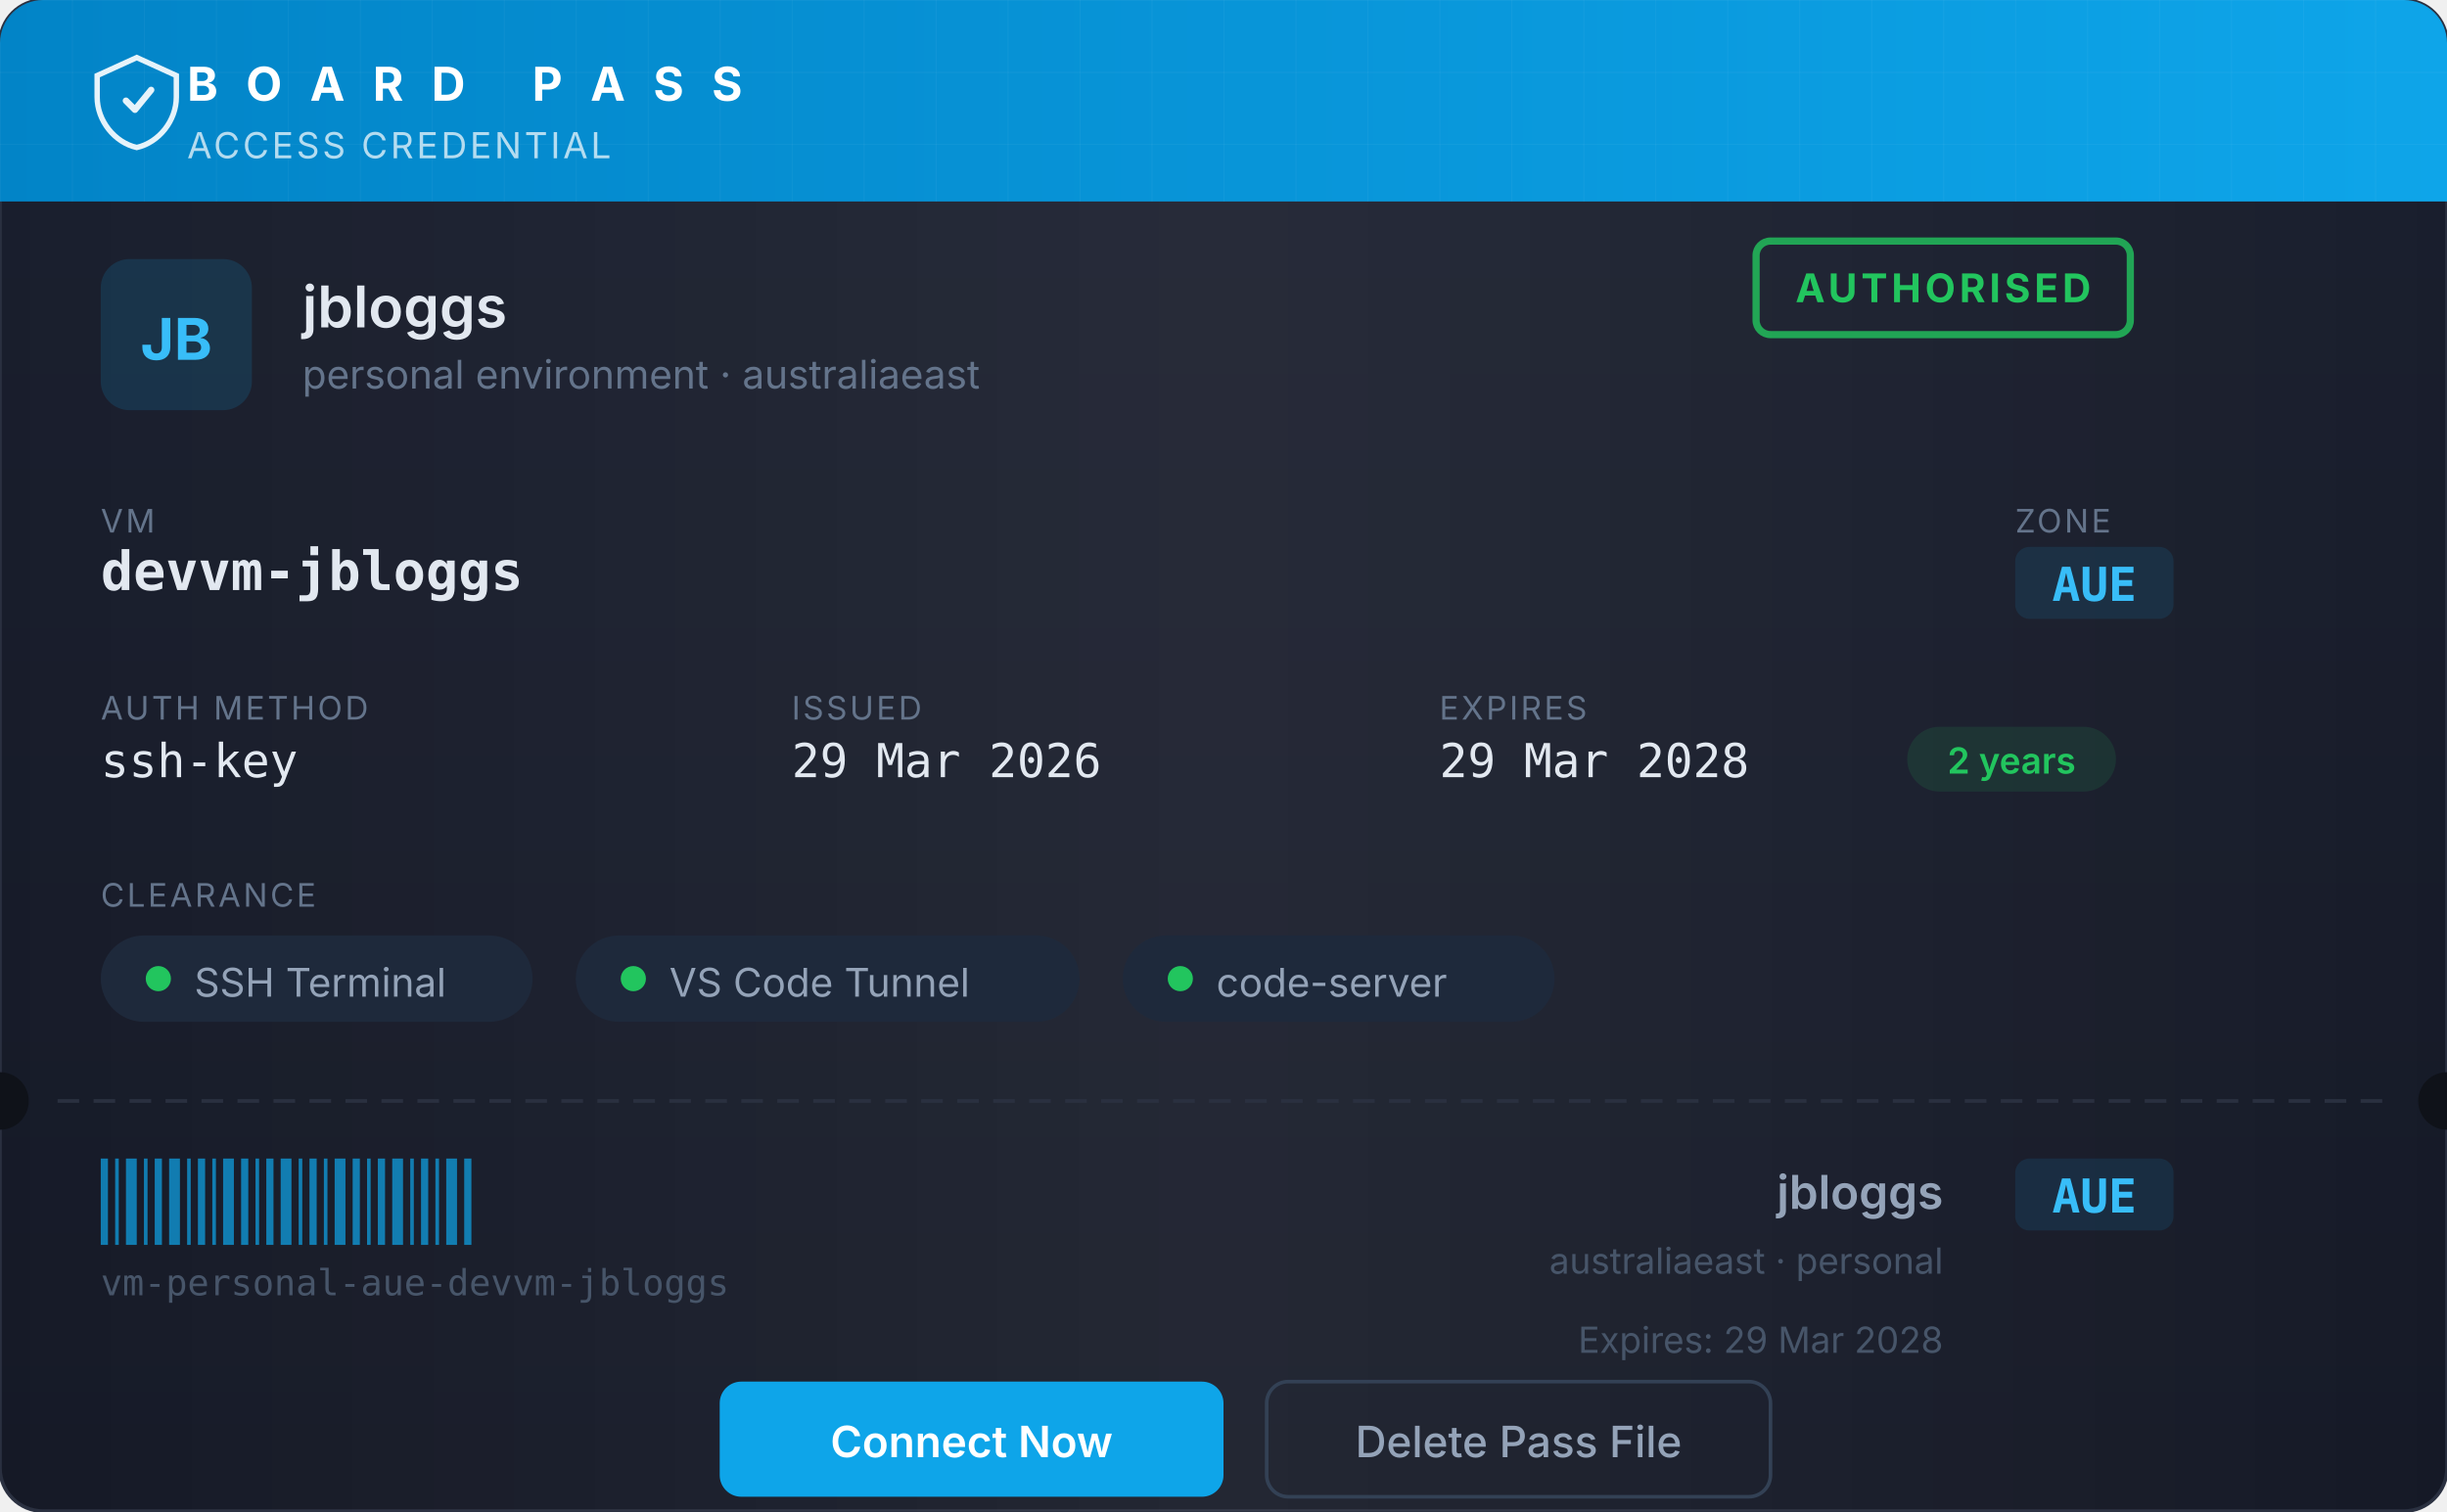
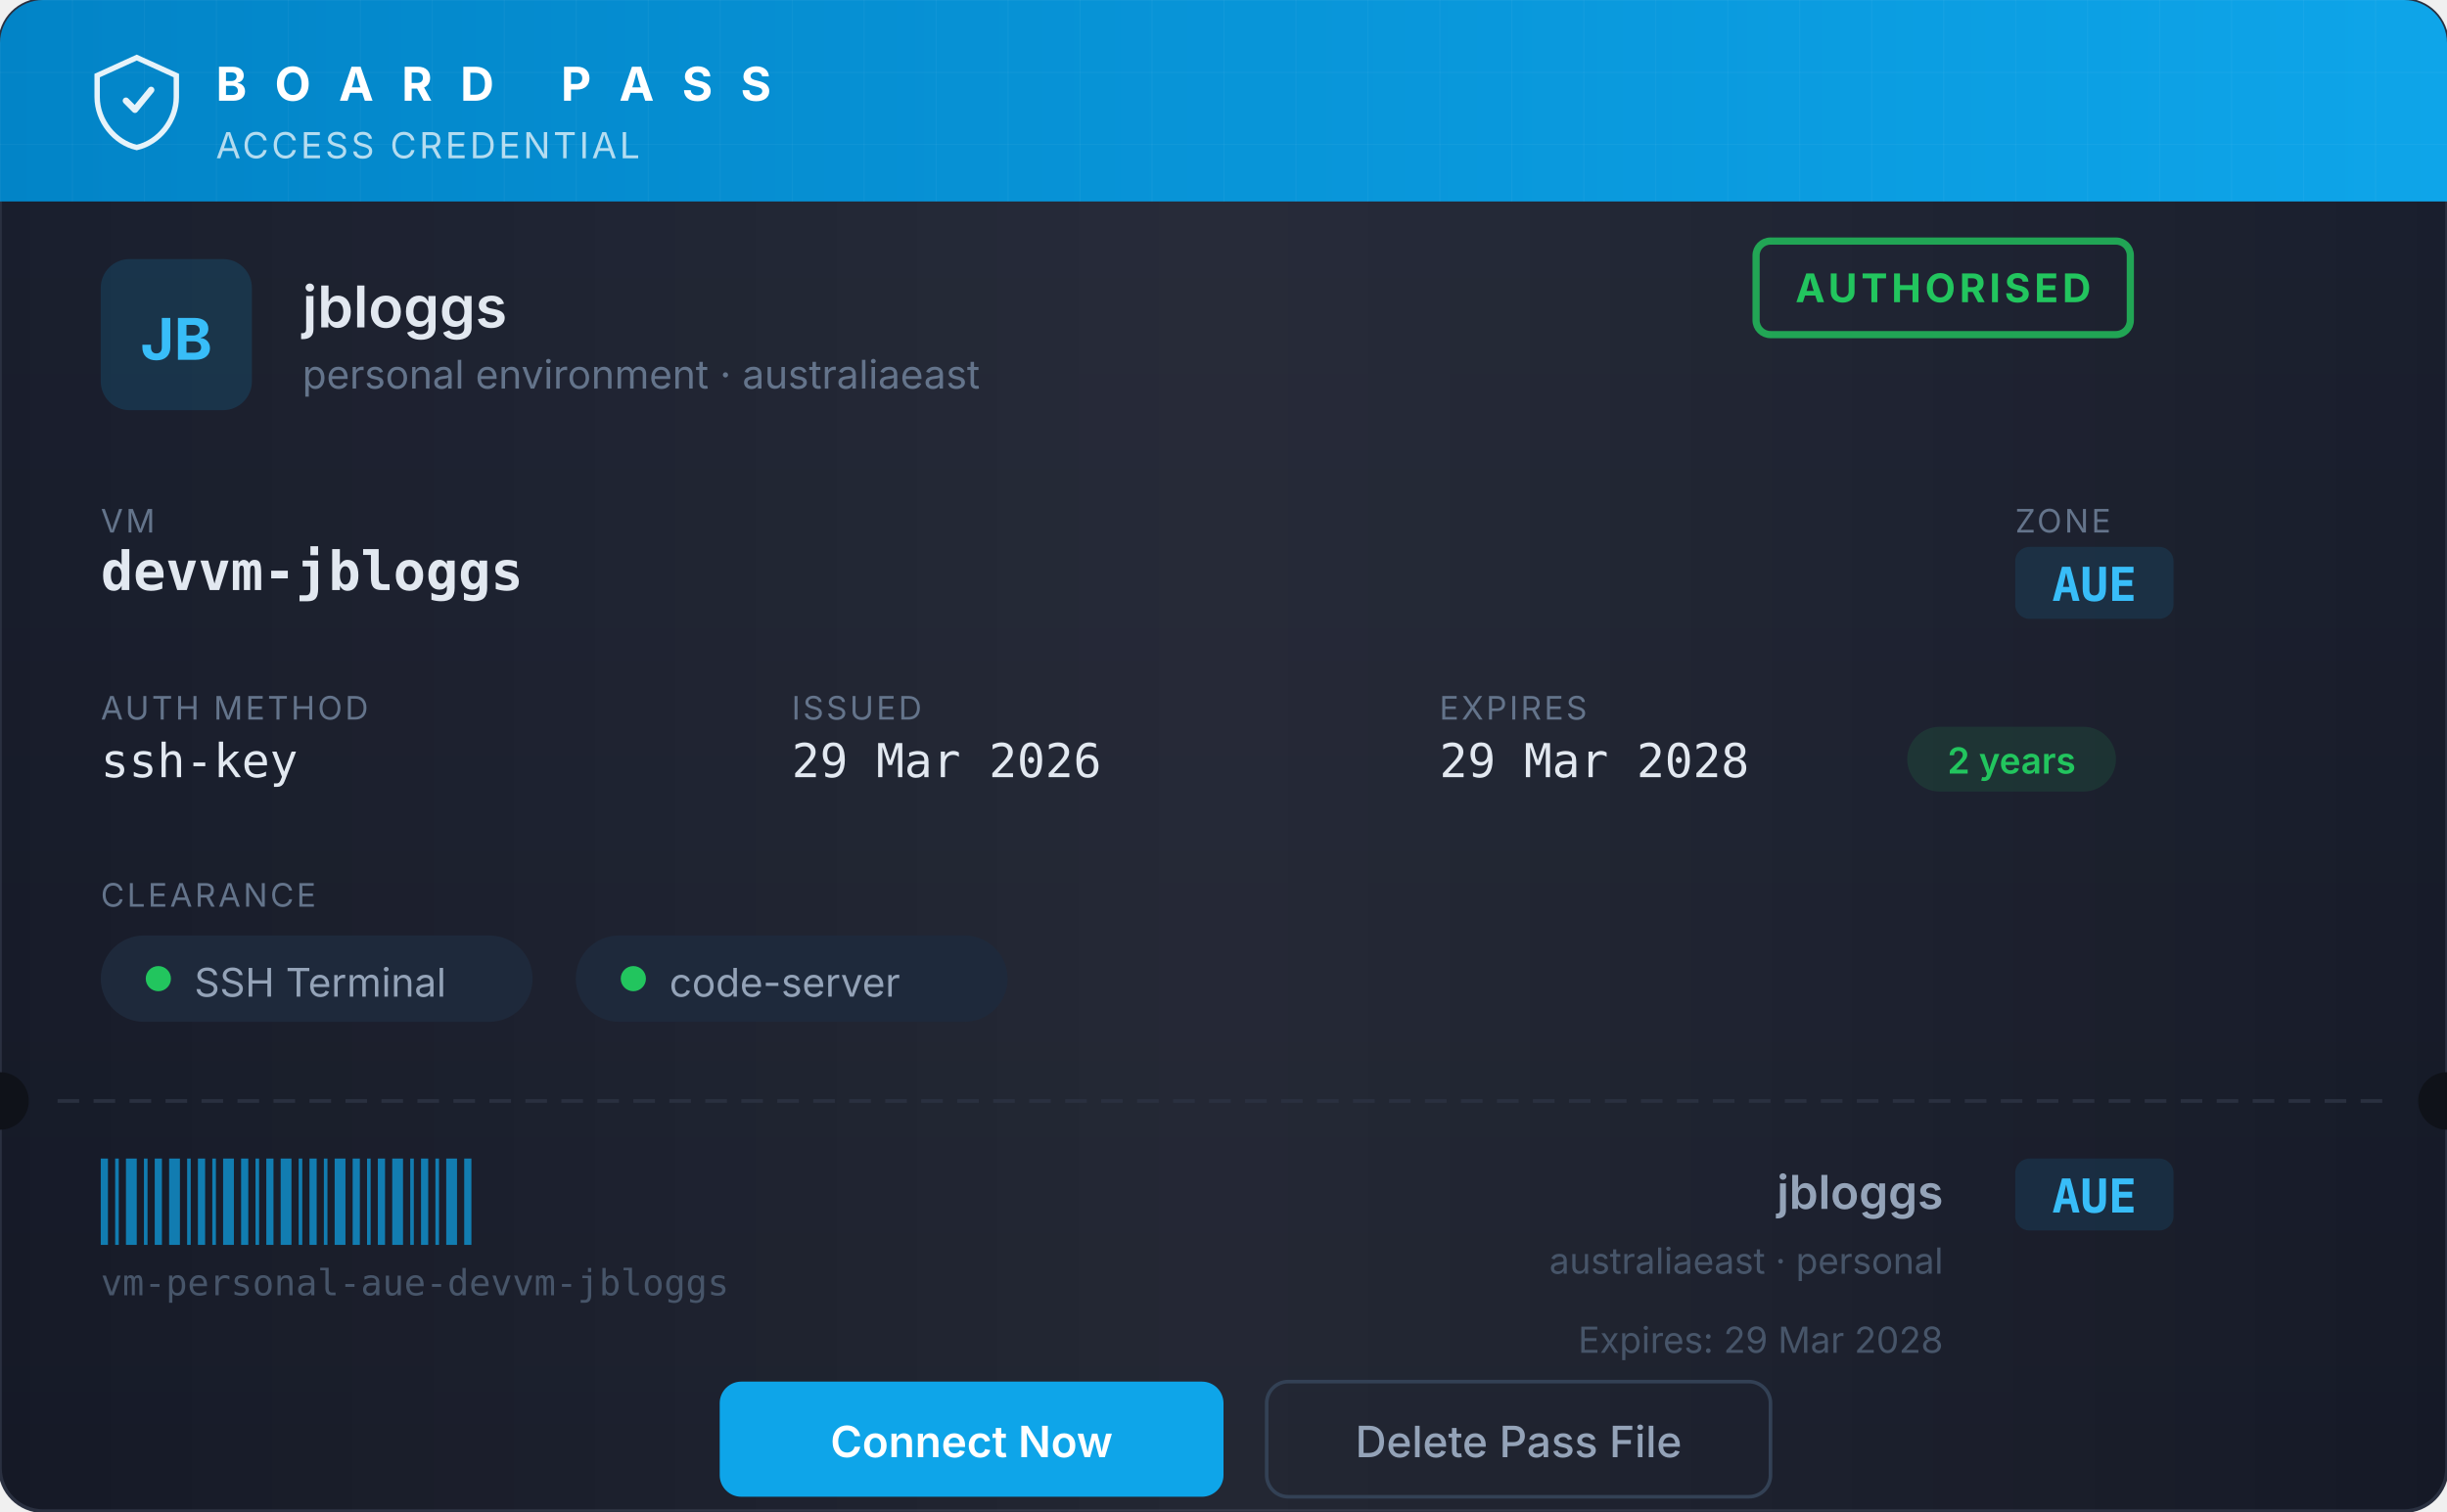
<svg xmlns="http://www.w3.org/2000/svg" viewBox="0 0 680 420" width="680" height="420">
  <defs>
    <style>
      text { font-family: ui-monospace, SFMono-Regular, Menlo, Monaco, Consolas, monospace; }
      .sans { font-family: system-ui, -apple-system, 'Segoe UI', sans-serif; }

      .stamp { transform-origin: center; }
    </style>
    <linearGradient id="card-bg" x1="0" y1="0" x2="0" y2="1">
      <stop offset="0%" stop-color="#1a1f2e" />
      <stop offset="100%" stop-color="#151926" />
    </linearGradient>
    <linearGradient id="header-bg" x1="0" y1="0" x2="1" y2="0">
      <stop offset="0%" stop-color="#0284c7" />
      <stop offset="100%" stop-color="#0ea5e9" />
    </linearGradient>
    <linearGradient id="shimmer-grad" x1="0" y1="0" x2="1" y2="0">
      <stop offset="0%" stop-color="white" stop-opacity="0" />
      <stop offset="50%" stop-color="white" stop-opacity="0.06" />
      <stop offset="100%" stop-color="white" stop-opacity="0" />
    </linearGradient>
    <pattern id="security-grid" x="0" y="0" width="20" height="20" patternUnits="userSpaceOnUse">
      <line x1="0" y1="0" x2="20" y2="0" stroke="white" stroke-opacity="0.04" stroke-width="0.5" />
      <line x1="0" y1="0" x2="0" y2="20" stroke="white" stroke-opacity="0.04" stroke-width="0.5" />
    </pattern>
    <clipPath id="card-clip">
      <rect width="680" height="420" rx="12" />
    </clipPath>
  </defs>
  <rect width="680" height="420" rx="12" fill="url(#card-bg)" stroke="#2a3040" stroke-width="1" />
  <g clip-path="url(#card-clip)">
    <rect x="0" y="0" width="680" height="420" fill="url(#shimmer-grad)" />
    <rect x="0" y="0" width="680" height="56" fill="url(#header-bg)" />
    <rect x="0" y="0" width="680" height="56" fill="url(#security-grid)" />
    <g transform="translate(24, 14)">
      <path d="M14,2 L3,7 L3,13 C3,19.5 7.8,25.6 14,27 C20.2,25.6 25,19.5 25,13 L25,7 Z" fill="none" stroke="white" stroke-width="1.5" opacity="0.9" />
      <path d="M11,14 L13.5,16.5 L18,11" stroke="white" stroke-width="1.8" fill="none" stroke-linecap="round" stroke-linejoin="round" opacity="0.9" />
    </g>
-     <text x="52" y="28" font-size="13" font-weight="700" fill="white" letter-spacing="0.18em" class="sans">B O A R D   P A S S</text>
-     <text x="52" y="44" font-size="10" fill="rgba(255,255,255,0.7)" letter-spacing="0.08em" class="sans">ACCESS CREDENTIAL</text>
+     <text x="60" y="28" font-size="13" font-weight="700" fill="white" letter-spacing="0.18em" class="sans">B O A R D   P A S S</text>
+     <text x="60" y="44" font-size="10" fill="rgba(255,255,255,0.7)" letter-spacing="0.08em" class="sans">ACCESS CREDENTIAL</text>
    <g>
      <rect x="28" y="72" width="42" height="42" rx="8" fill="#0ea5e9" opacity="0.15" />
      <text x="49" y="100" text-anchor="middle" font-size="16" font-weight="700" fill="#38bdf8" class="sans">JB</text>
      <text x="84" y="91" font-size="16" font-weight="600" fill="#e2e8f0" class="sans">jbloggs</text>
      <text x="84" y="108" font-size="11" fill="#64748b" class="sans">personal environment · australiaeast</text>
      <g class="stamp" transform="translate(540, 80)">
        <rect x="-52" y="-13" width="104" height="26" rx="4" fill="none" stroke="#22c55e" stroke-width="2" opacity="0.8" />
        <text x="0" y="4" text-anchor="middle" font-size="11" font-weight="700" fill="#22c55e" letter-spacing="0.1em" class="sans">AUTHORISED</text>
      </g>
      <text x="28" y="148" font-size="9" fill="#64748b" letter-spacing="0.08em" class="sans">VM</text>
      <text x="28" y="164" font-size="15" font-weight="600" fill="#e2e8f0">devvm-jbloggs</text>
      <text x="560" y="148" font-size="9" fill="#64748b" letter-spacing="0.08em" class="sans">ZONE</text>
      <rect x="560" y="152" width="44" height="20" rx="4" fill="#0ea5e9" opacity="0.12" />
      <text x="582" y="167" text-anchor="middle" font-size="13" font-weight="700" fill="#38bdf8">AUE</text>
      <text x="28" y="200" font-size="9" fill="#64748b" letter-spacing="0.08em" class="sans">AUTH METHOD</text>
      <text x="28" y="216" font-size="13" fill="#e2e8f0">ssh-key</text>
      <text x="220" y="200" font-size="9" fill="#64748b" letter-spacing="0.08em" class="sans">ISSUED</text>
      <text x="220" y="216" font-size="13" fill="#e2e8f0">29 Mar 2026</text>
      <text x="400" y="200" font-size="9" fill="#64748b" letter-spacing="0.08em" class="sans">EXPIRES</text>
      <text x="400" y="216" font-size="13" fill="#e2e8f0">29 Mar 2028</text>
      <rect x="530" y="202" width="58" height="18" rx="9" fill="#22c55e" opacity="0.12" />
      <text x="559" y="215" text-anchor="middle" font-size="10" font-weight="600" fill="#22c55e" class="sans">2 years</text>
      <text x="28" y="252" font-size="9" fill="#64748b" letter-spacing="0.08em" class="sans">CLEARANCE</text>
      <rect x="28" y="260" width="120" height="24" rx="12" fill="#1e293b" />
      <circle cx="44" cy="272" r="3.5" fill="#22c55e" />
      <text x="54" y="277" font-size="11" fill="#94a3b8" class="sans">SSH Terminal</text>
-       <rect x="160" y="260" width="140" height="24" rx="12" fill="#1e293b" />
+       <rect x="160" y="260" width="120" height="24" rx="12" fill="#1e293b" />
      <circle cx="176" cy="272" r="3.5" fill="#22c55e" />
-       <text x="186" y="277" font-size="11" fill="#94a3b8" class="sans">VS Code Tunnel</text>
-       <rect x="312" y="260" width="120" height="24" rx="12" fill="#1e293b" />
-       <circle cx="328" cy="272" r="3.5" fill="#22c55e" />
-       <text x="338" y="277" font-size="11" fill="#94a3b8" class="sans">code-server</text>
+       <text x="186" y="277" font-size="11" fill="#94a3b8" class="sans">code-server</text>
      <circle cx="0" cy="306" r="8" fill="#0f1219" />
      <circle cx="680" cy="306" r="8" fill="#0f1219" />
      <line x1="16" y1="306" x2="664" y2="306" stroke="#2a3040" stroke-width="1" stroke-dasharray="6,4" />
      <g transform="translate(28, 322)" opacity="0.7">
        <rect x="0" y="0" width="2" height="24" fill="#0ea5e9" />
        <rect x="4" y="0" width="1" height="24" fill="#0ea5e9" />
        <rect x="7" y="0" width="3" height="24" fill="#0ea5e9" />
        <rect x="12" y="0" width="1" height="24" fill="#0ea5e9" />
        <rect x="15" y="0" width="2" height="24" fill="#0ea5e9" />
        <rect x="19" y="0" width="3" height="24" fill="#0ea5e9" />
        <rect x="24" y="0" width="1" height="24" fill="#0ea5e9" />
        <rect x="27" y="0" width="2" height="24" fill="#0ea5e9" />
        <rect x="31" y="0" width="1" height="24" fill="#0ea5e9" />
        <rect x="34" y="0" width="3" height="24" fill="#0ea5e9" />
        <rect x="39" y="0" width="2" height="24" fill="#0ea5e9" />
        <rect x="43" y="0" width="1" height="24" fill="#0ea5e9" />
        <rect x="46" y="0" width="2" height="24" fill="#0ea5e9" />
        <rect x="50" y="0" width="3" height="24" fill="#0ea5e9" />
        <rect x="55" y="0" width="1" height="24" fill="#0ea5e9" />
        <rect x="58" y="0" width="2" height="24" fill="#0ea5e9" />
        <rect x="62" y="0" width="1" height="24" fill="#0ea5e9" />
        <rect x="65" y="0" width="3" height="24" fill="#0ea5e9" />
        <rect x="70" y="0" width="2" height="24" fill="#0ea5e9" />
        <rect x="74" y="0" width="1" height="24" fill="#0ea5e9" />
        <rect x="77" y="0" width="2" height="24" fill="#0ea5e9" />
        <rect x="81" y="0" width="3" height="24" fill="#0ea5e9" />
        <rect x="86" y="0" width="1" height="24" fill="#0ea5e9" />
        <rect x="89" y="0" width="2" height="24" fill="#0ea5e9" />
        <rect x="93" y="0" width="1" height="24" fill="#0ea5e9" />
        <rect x="96" y="0" width="3" height="24" fill="#0ea5e9" />
        <rect x="101" y="0" width="2" height="24" fill="#0ea5e9" />
      </g>
      <text x="28" y="360" font-size="10" fill="#475569">vm-personal-aue-devvm-jbloggs</text>
      <text x="540" y="336" font-size="13" font-weight="600" fill="#94a3b8" class="sans" text-anchor="end">jbloggs</text>
      <text x="540" y="354" font-size="10" fill="#475569" class="sans" text-anchor="end">australiaeast · personal</text>
      <rect x="560" y="322" width="44" height="20" rx="4" fill="#0ea5e9" opacity="0.12" />
      <text x="582" y="337" text-anchor="middle" font-size="13" font-weight="700" fill="#38bdf8">AUE</text>
      <text x="540" y="376" font-size="10" fill="#475569" class="sans" text-anchor="end">Expires: 29 Mar 2028</text>
      <rect x="200" y="384" width="140" height="32" rx="6" fill="#0ea5e9" />
      <text x="270" y="405" text-anchor="middle" font-size="12" font-weight="600" fill="white" class="sans">Connect Now</text>
      <rect x="352" y="384" width="140" height="32" rx="6" fill="none" stroke="#334155" stroke-width="1" />
      <text x="422" y="405" text-anchor="middle" font-size="12" font-weight="500" fill="#94a3b8" class="sans">Delete Pass File</text>
    </g>
  </g>
</svg>
